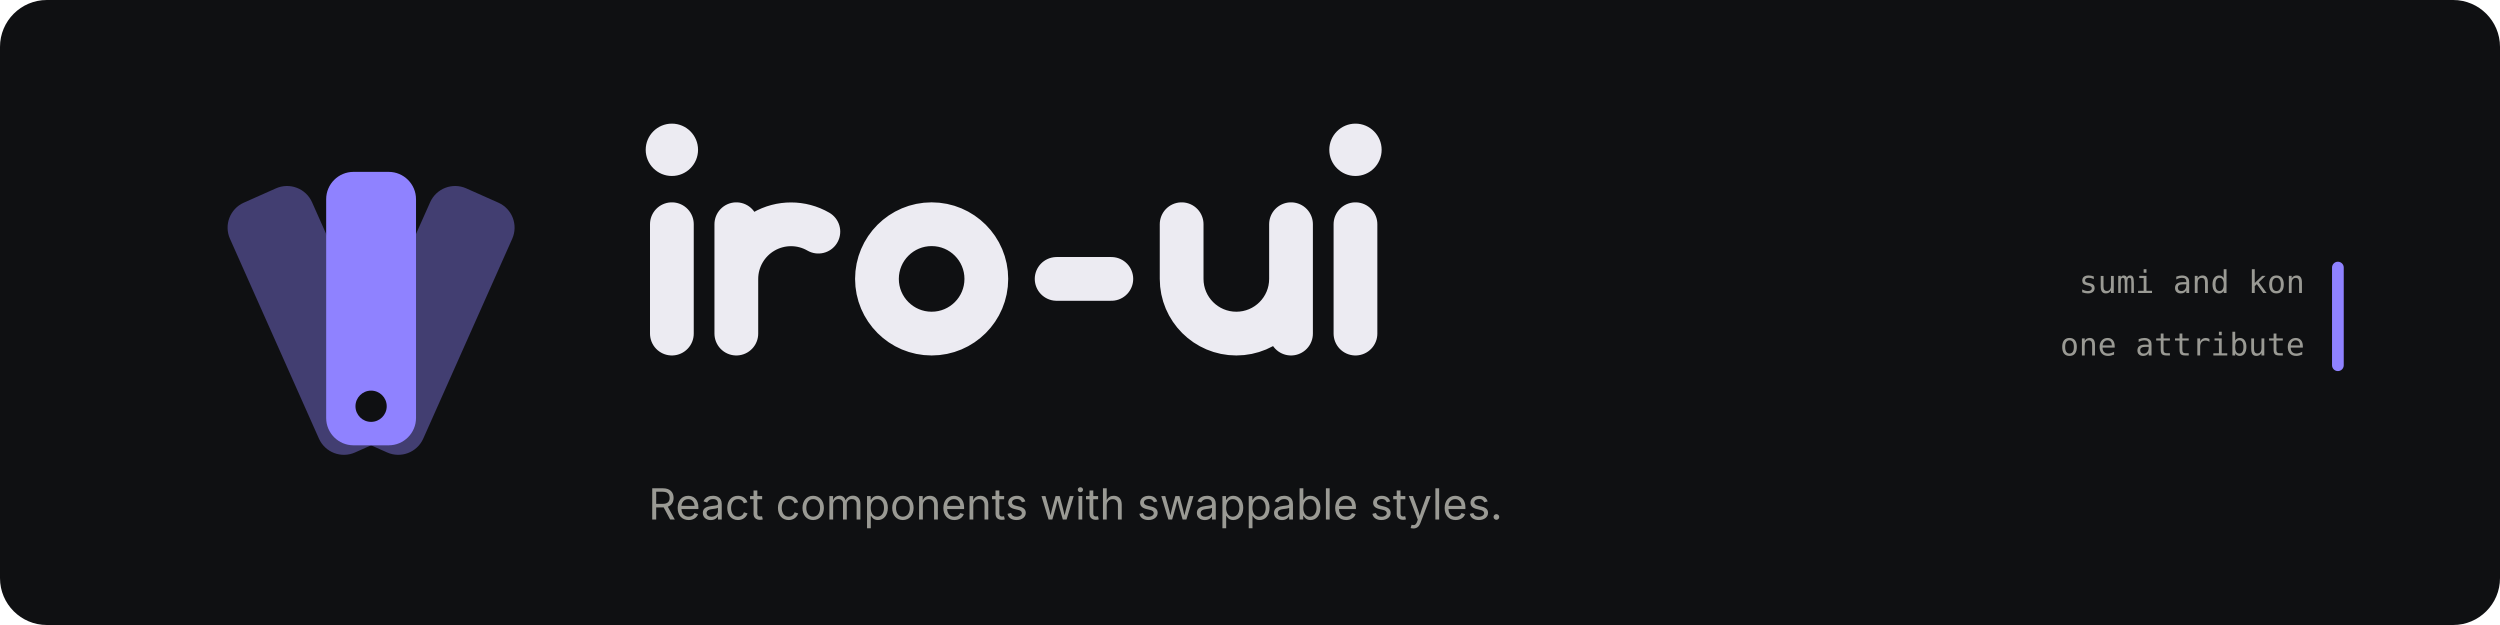
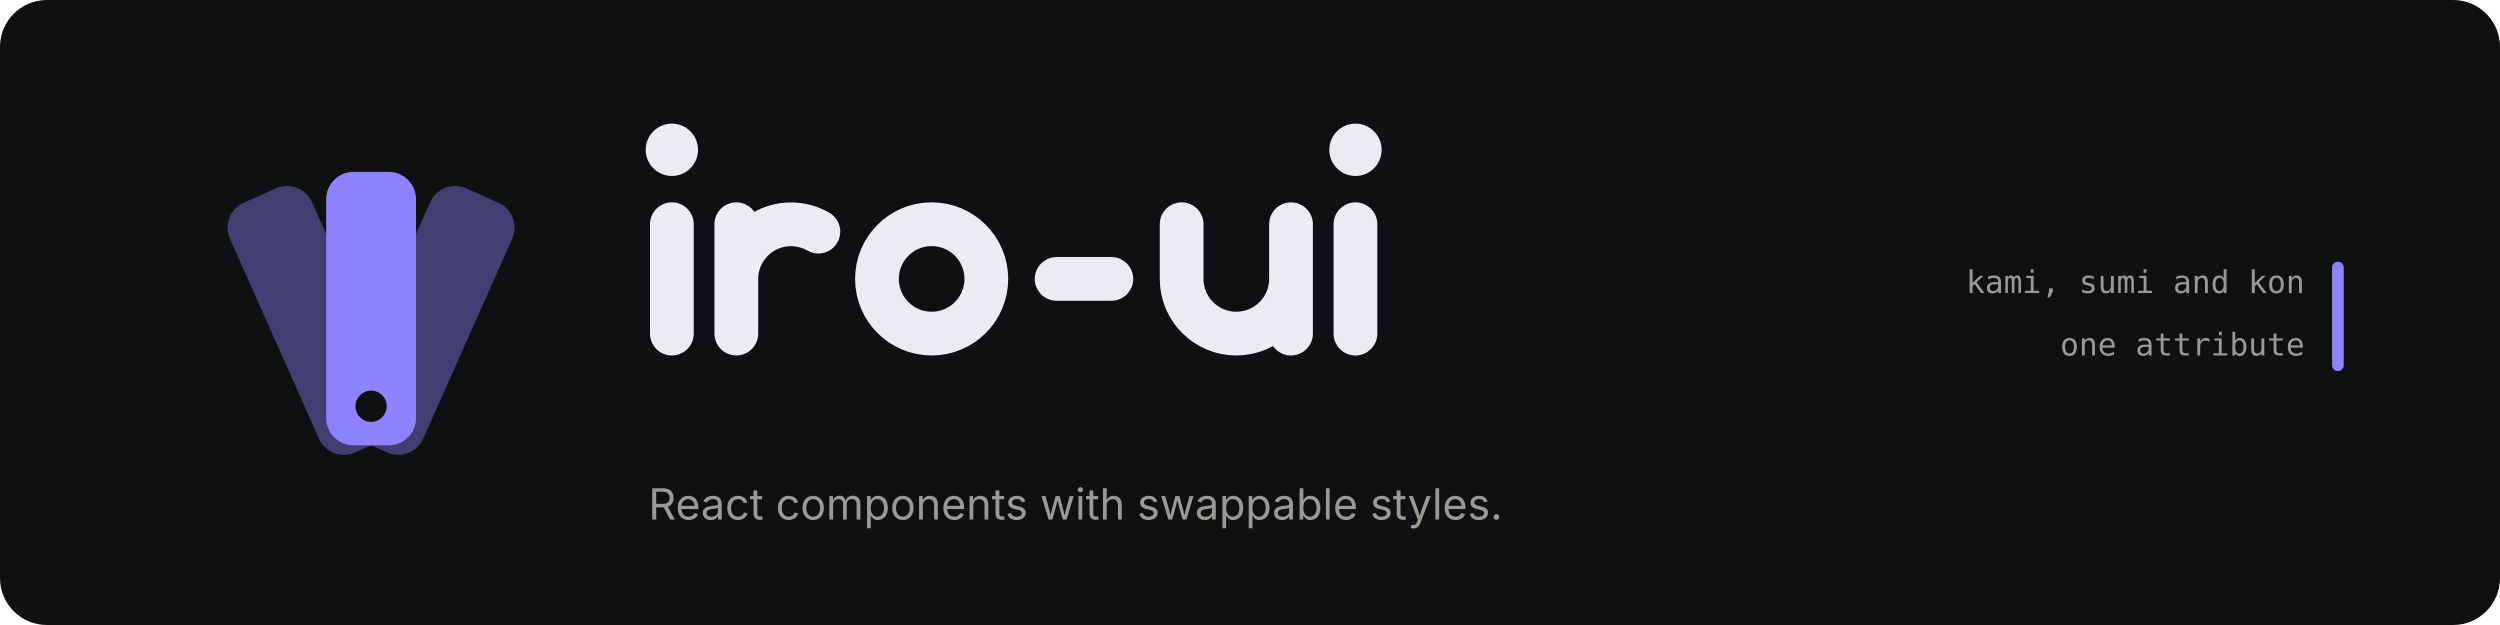
<svg xmlns="http://www.w3.org/2000/svg" width="1280" height="320" viewBox="0 0 1280 320" role="img" aria-labelledby="t d">
  <rect width="1280" height="320" rx="24" fill="#0f1012" />
  <g transform="translate(110 80)">
    <g fill="#8f82ff">
      <rect rx="14" width="46" height="140" x="57" y="8" fill-opacity="0.4" transform="rotate(-24 80 148)" />
      <rect rx="14" width="46" height="140" x="57" y="8" fill-opacity="0.4" transform="rotate(24 80 148)" />
      <rect rx="14" width="46" height="140" x="57" y="8" />
    </g>
    <circle cx="80" cy="128" r="8" fill="#0f1012" />
  </g>
  <path d="M344 114.8V170.8M377 114.8V170.8M377 142.8A28 28 0 0 1 419 118.6M449 142.8A28 28 0 1 0 505 142.8A28 28 0 1 0 449 142.8ZM541 142.8H569M605 114.8V142.8A28 28 0 0 0 661 142.8M661 114.8V170.8M694 114.8V170.8" fill="none" stroke="#ecebf2" stroke-width="22.4" stroke-linecap="round" stroke-linejoin="round" />
  <g fill="#ecebf2">
    <circle cx="344" cy="76.7" r="13.4" />
    <circle cx="694" cy="76.7" r="13.4" />
  </g>
  <text x="332" y="266" fill="#9a9a94" font-family="'Segoe UI', Inter, 'Helvetica Neue', Helvetica, Arial, sans-serif" font-size="22">React components with swappable styles.</text>
  <g font-family="'JetBrains Mono', Consolas, Menlo, monospace" font-size="16" fill="#9a9a94" text-anchor="end">
-     <text x="1180" y="150">sumi and kon</text>
+     <text x="1180" y="150">kami, sumi and kon</text>
    <text x="1180" y="182">one attribute</text>
  </g>
  <rect x="1194" y="134" width="6" height="56" rx="3" fill="#8f82ff" />
</svg>
